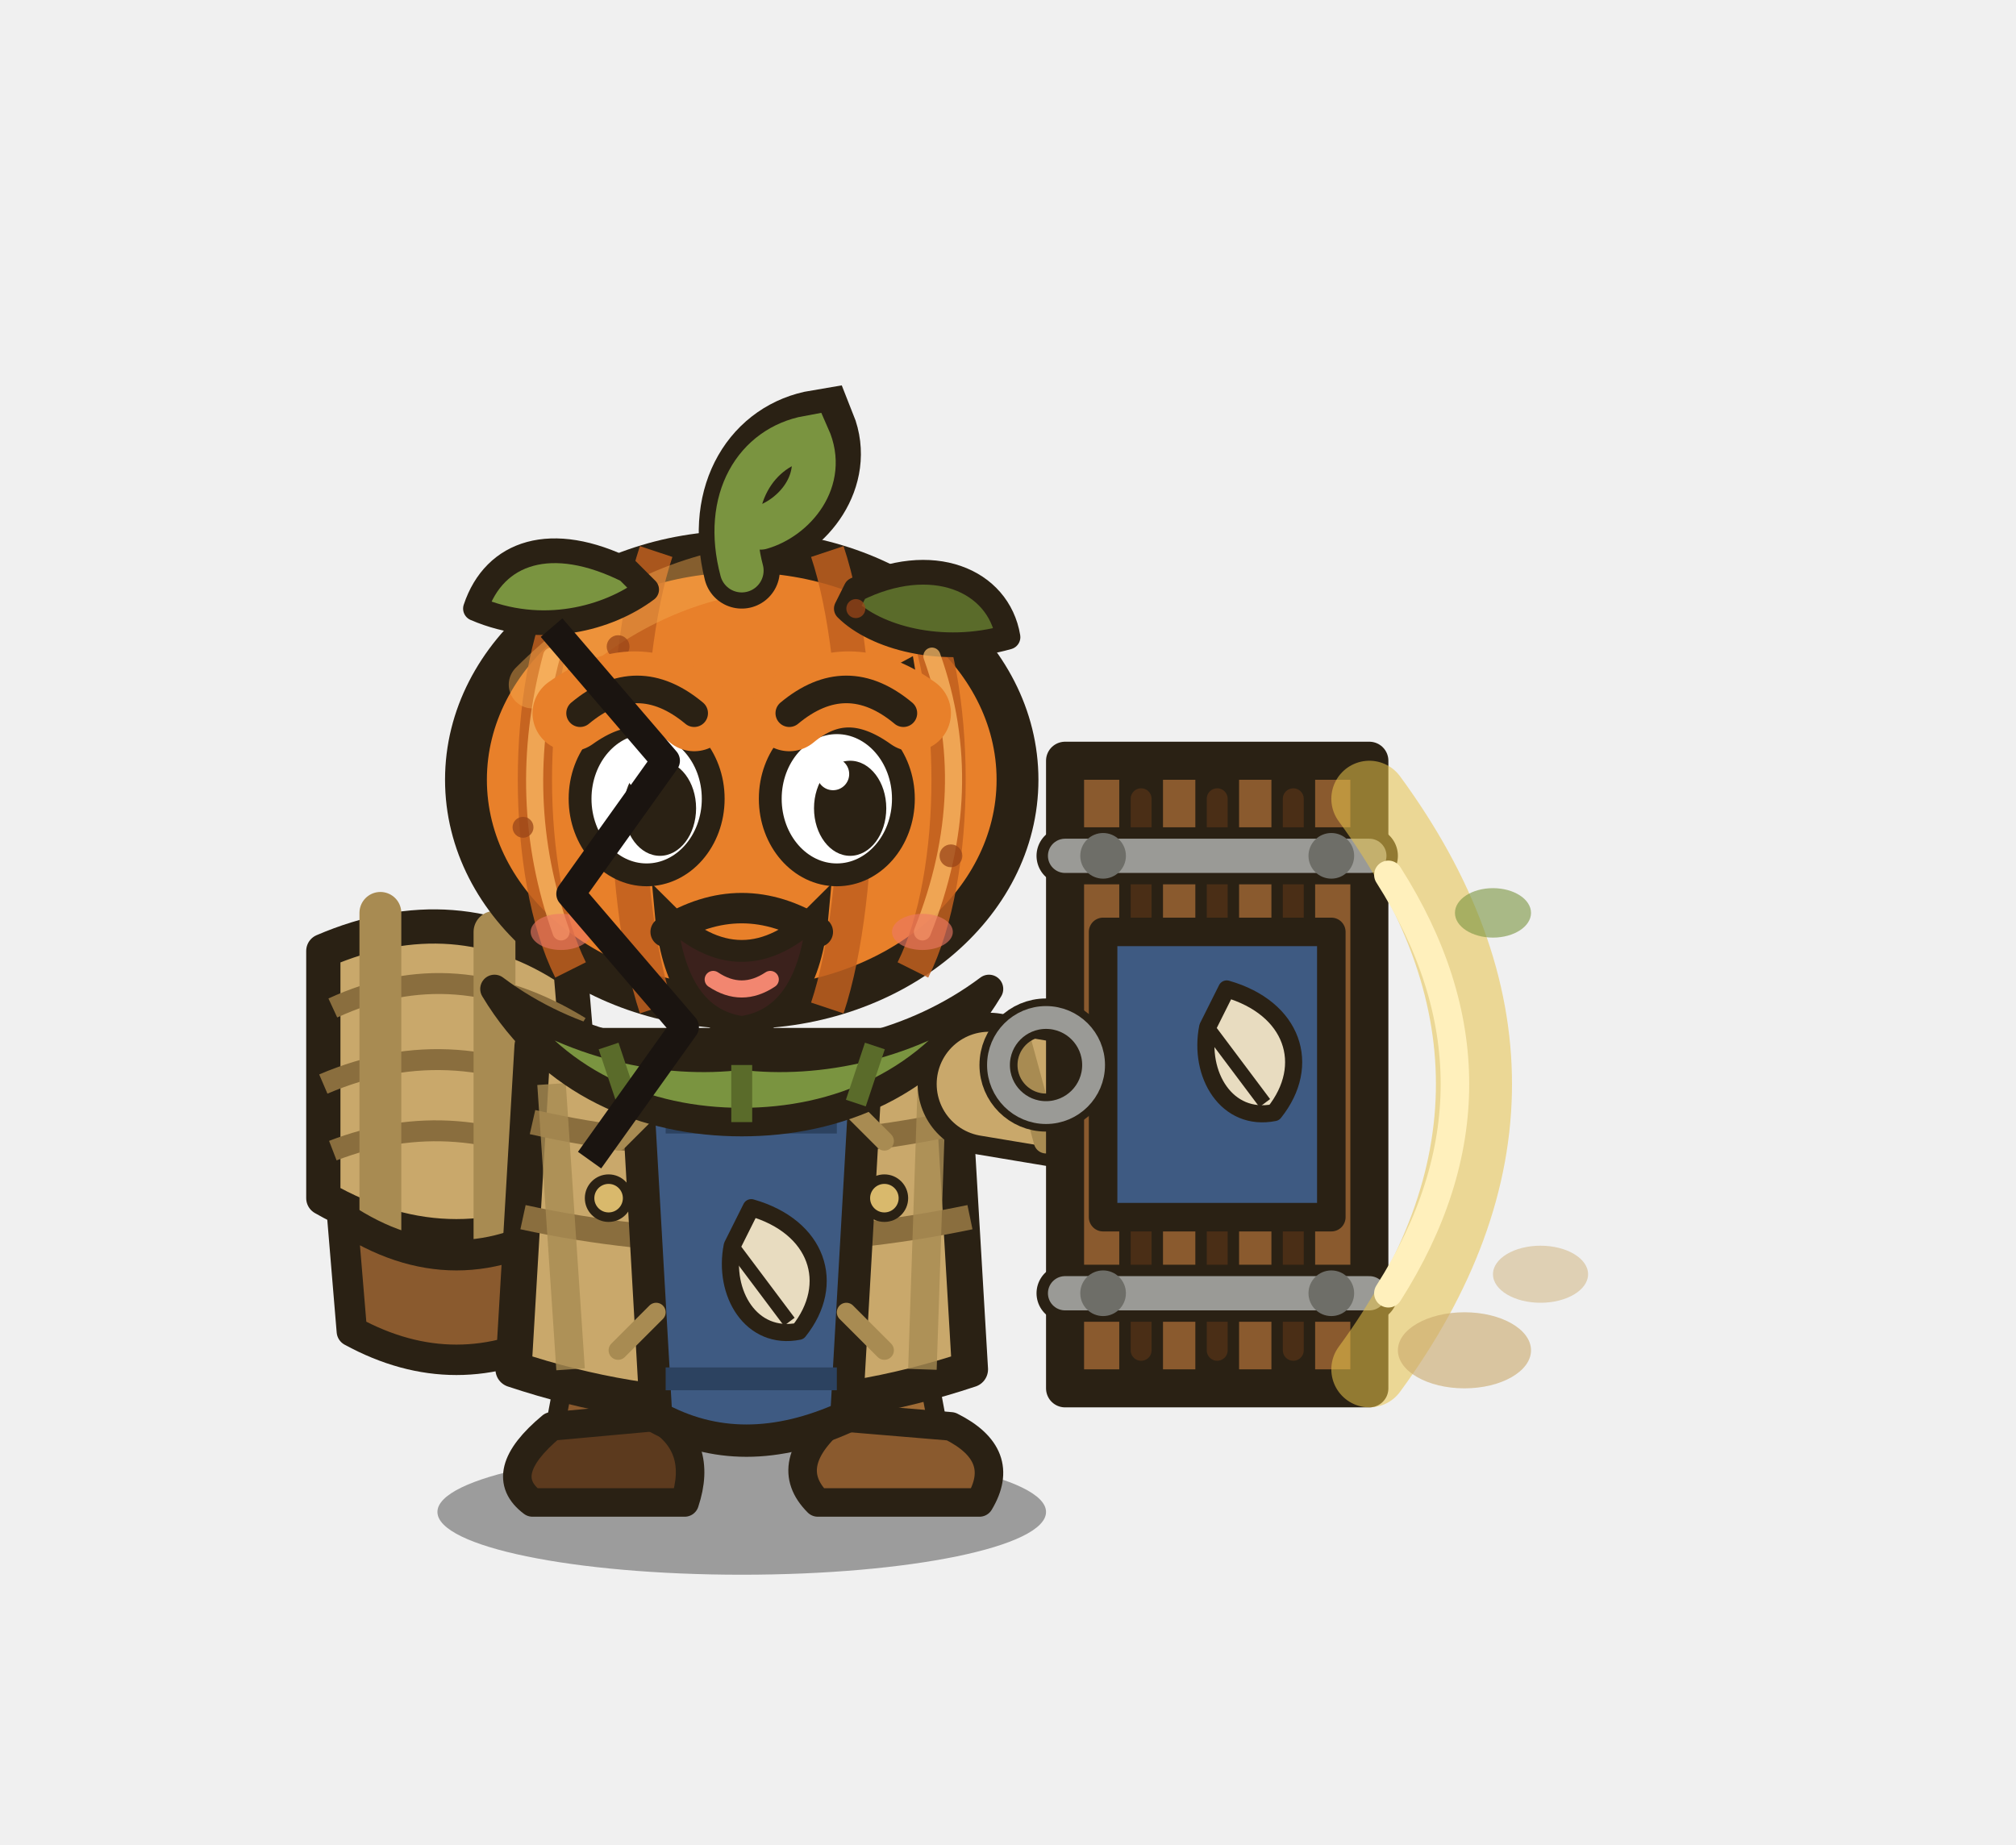
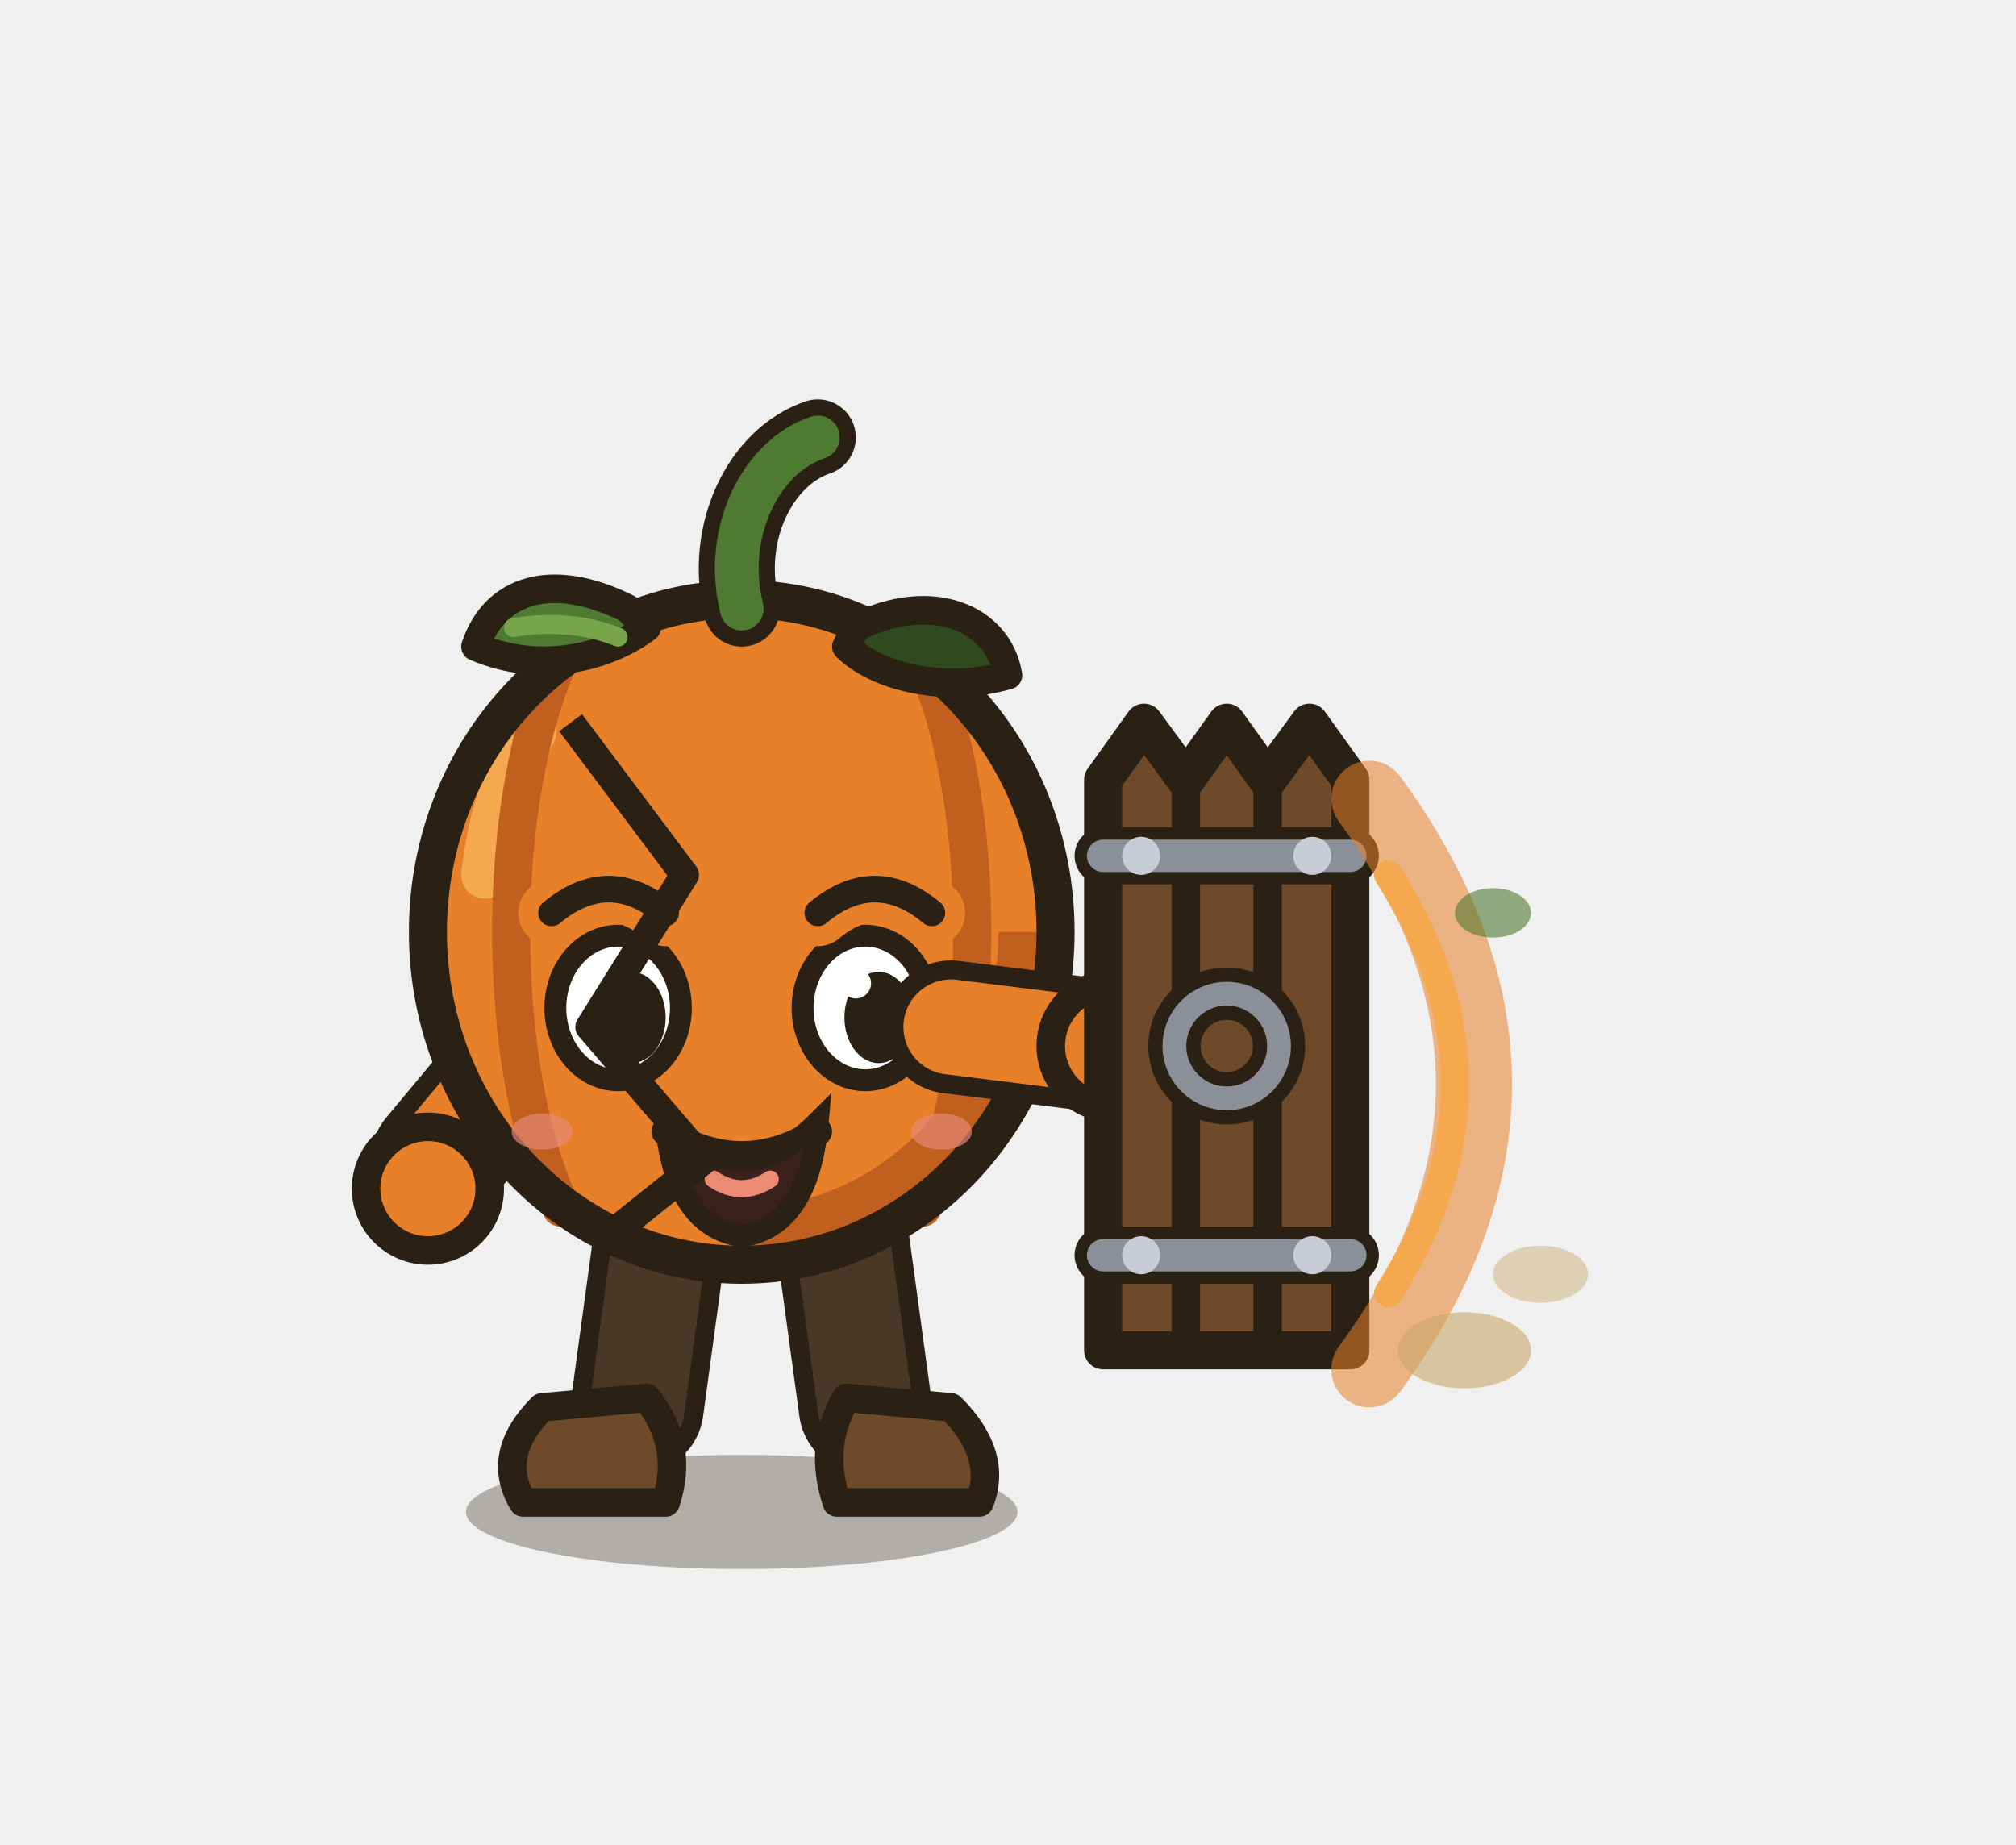
<svg xmlns="http://www.w3.org/2000/svg" viewBox="-26 -22 212 194" class="rig" data-atk="stab" data-unit="kabak" style="--dur-atk:0.90s">
-   <ellipse class="shadow" cx="52" cy="137" rx="32" ry="6.6" fill="#000" opacity=".35" />
-   <g class="armB" style="transform-origin:26px 92px">
-     <path d="M8 78 Q22 72 34 80 L36 104 Q22 112 8 104 Z" fill="#C9A86B" stroke="#2A2114" stroke-width="3.6" stroke-linejoin="round" />
-     <path d="M9 84 Q22 78 35 86 M8 92 Q22 86 36 94 M9 99 Q22 94 35 101" stroke="#8A6E3E" stroke-width="2.2" fill="none" />
-     <path d="M14 74 L14 108 M26 76 L26 110" stroke="#A88B52" stroke-width="4.4" stroke-linecap="round" />
-     <path d="M10 106 Q22 114 34 106 L33 118 Q22 124 11 118 Z" fill="#8A5A2E" stroke="#2A2114" stroke-width="3.2" stroke-linejoin="round" />
+   <ellipse class="shadow" cx="52" cy="137" rx="29" ry="6" fill="#2A2114" opacity=".32" />
+   <g class="armB" style="transform-origin:28px 88px">
+     <path d="M30 88 L20 100" stroke="#2A2114" stroke-width="14" stroke-linecap="round" />
+     <path d="M30 88 L20 100" stroke="#E8802A" stroke-width="10" stroke-linecap="round" />
+     <circle cx="19" cy="103" r="6.5" fill="#E8802A" stroke="#2A2114" stroke-width="3" />
  </g>
-   <g class="legB" style="transform-origin:42px 120px">
-     <path d="M42 112 L39 128" stroke="#2A2114" stroke-width="15" stroke-linecap="round" />
-     <path d="M42 112 L39 128" stroke="#8A5A2E" stroke-width="11" stroke-linecap="round" />
-     <path d="M32 128 Q26 133 30 136 L46 136 Q48 130 43 127 Z" fill="#5C3A1E" stroke="#2A2114" stroke-width="3" stroke-linejoin="round" />
+   <g class="legB" style="transform-origin:44px 114px">
+     <path d="M44 104 L41 126" stroke="#2A2114" stroke-width="14" stroke-linecap="round" />
+     <path d="M44 104 L41 126" stroke="#4A3826" stroke-width="10" stroke-linecap="round" />
+     <path d="M31 126 Q26 131 29 136 L44 136 Q46 130 42 125 Z" fill="#6E4A2A" stroke="#2A2114" stroke-width="3" stroke-linejoin="round" />
  </g>
-   <g class="legF" style="transform-origin:63px 120px">
-     <path d="M63 112 L66 128" stroke="#2A2114" stroke-width="15" stroke-linecap="round" />
-     <path d="M63 112 L66 128" stroke="#A06C36" stroke-width="11" stroke-linecap="round" />
-     <path d="M62 127 Q56 132 60 136 L77 136 Q80 131 74 128 Z" fill="#8A5A2E" stroke="#2A2114" stroke-width="3" stroke-linejoin="round" />
+   <g class="legF" style="transform-origin:62px 114px">
+     <path d="M62 104 L65 126" stroke="#2A2114" stroke-width="14" stroke-linecap="round" />
+     <path d="M62 104 L65 126" stroke="#4A3826" stroke-width="10" stroke-linecap="round" />
+     <path d="M63 125 Q60 130 62 136 L77 136 Q79 131 74 126 Z" fill="#6E4A2A" stroke="#2A2114" stroke-width="3" stroke-linejoin="round" />
  </g>
-   <g class="body" style="transform-origin:52px 126px">
-     <path d="M30 88 L74 88 L76 122 Q52 130 28 122 Z" fill="#C9A86B" stroke="#2A2114" stroke-width="3.8" stroke-linejoin="round" />
-     <path d="M30 96 Q52 101 75 96 M29 106 Q52 111 76 106" stroke="#8A6E3E" stroke-width="2.6" fill="none" />
-     <path d="M32 92 L34 122 M44 90 L45 126 M60 90 L59 126 M72 92 L71 122" stroke="#A88B52" stroke-width="3" opacity=".8" />
-     <path d="M41 92 L65 92 L63 127 Q52 132 43 127 Z" fill="#3E5A82" stroke="#2A2114" stroke-width="3.4" stroke-linejoin="round" />
-     <path d="M44 96 L62 96 M44 123 L62 123" stroke="#2C4260" stroke-width="2.4" />
-     <path d="M53 105 C60 107 62 113 58 118 C53 119 50 114 51 109 Z" fill="#E8DCC0" stroke="#2A2114" stroke-width="1.8" stroke-linejoin="round" />
-     <path d="M51 109 L57 117" stroke="#2A2114" stroke-width="1.4" />
-     <path d="M39 98 L43 94 M39 120 L43 116 M67 98 L63 94 M67 120 L63 116" stroke="#A88B52" stroke-width="2" stroke-linecap="round" />
-     <ellipse cx="52" cy="60" rx="29" ry="24" fill="#E8802A" stroke="#2A2114" stroke-width="4.4" />
-     <path d="M34 40 C29 50 29 70 34 80 M43 36 C39 48 39 72 43 84              M61 36 C65 48 65 72 61 84 M70 40 C75 50 75 70 70 80" stroke="#C05F1E" stroke-width="3.6" fill="none" opacity=".85" />
-     <path d="M30 50 Q40 40 52 38" stroke="#F5A94E" stroke-width="5" fill="none" opacity=".45" stroke-linecap="round" />
-     <path d="M52 38 C50 30 54 24 60 23 C62 28 58 33 54 34" stroke="#2A2114" stroke-width="8" fill="none" stroke-linecap="round" />
-     <path d="M52 38 C50 30.5 53.5 25 59 24 C61 28.5 57.5 32.5 54 33.5" stroke="#7A9440" stroke-width="4.6" fill="none" stroke-linecap="round" />
-     <path d="M40 38 C32 34 26 36 24 42 C31 45 38 43 42 40 Z" fill="#7A9440" stroke="#2A2114" stroke-width="2.6" stroke-linejoin="round" />
-     <path d="M64 40 C72 36 79 39 80 45 C73 47 66 45 63 42 Z" fill="#5A6B2A" stroke="#2A2114" stroke-width="2.6" stroke-linejoin="round" />
-     <path d="M34 47 L47 54 L45 59 L33 53 Z" fill="#2A2114" />
-     <path d="M70 47 L57 54 L59 59 L71 53 Z" fill="#2A2114" />
-     <ellipse cx="42" cy="62" rx="7" ry="8" fill="#fff" stroke="#2A2114" stroke-width="2.4" />
-     <ellipse cx="62" cy="62" rx="7" ry="8" fill="#fff" stroke="#2A2114" stroke-width="2.4" />
-     <ellipse cx="43.4" cy="63" rx="3.8" ry="5" fill="#2A2114" />
-     <ellipse cx="63.4" cy="63" rx="3.8" ry="5" fill="#2A2114" />
-     <circle cx="41.6" cy="59.4" r="1.7" fill="#fff" />
-     <circle cx="61.6" cy="59.4" r="1.7" fill="#fff" />
-     <path d="M44 76 Q52 71 60 76" stroke="#2A2114" stroke-width="3.2" fill="none" stroke-linecap="round" />
-     <path d="M26 82 C34 88 44 90 52 89 C60 90 70 88 78 82 C72 92 62 96 52 96              C42 96 32 92 26 82 Z" fill="#7A9440" stroke="#2A2114" stroke-width="3" stroke-linejoin="round" />
-     <path d="M38 88 L40 94 M52 90 L52 96 M66 88 L64 94" stroke="#5A6B2A" stroke-width="2.2" />
-     <path d="M32 47 Q28 62 33 76 M72 47 Q77 61 71 76" fill="none" stroke="#FFBE68" stroke-width="1.8" stroke-linecap="round" opacity=".72" />
-     <g fill="#9A4618" opacity=".75">
-       <circle cx="39" cy="46" r="1.2" />
-       <circle cx="64" cy="42" r="1" />
-       <circle cx="29" cy="65" r="1.1" />
-       <circle cx="74" cy="68" r="1.2" />
+   <g class="body">
+     <ellipse cx="52" cy="76" rx="33" ry="35" fill="#E8802A" />
+     <path d="M85 76 C85 95 70 111 52 111 L52 105 C67 105 79 92 79 76 Z" fill="#C05F1E" />
+     <path d="M25 70 Q26 61 30 55" fill="none" stroke="#F5A94E" stroke-width="5" stroke-linecap="round" />
+     <path d="M33 47 C26 62 26 90 33 105 M71 47 C78 62 78 90 71 105" fill="none" stroke="#C05F1E" stroke-width="4" stroke-linecap="round" />
+     <ellipse cx="52" cy="76" rx="33" ry="35" fill="none" stroke="#2A2114" stroke-width="4" />
+     <path d="M52 42 C50 34 54 26 60 24" fill="none" stroke="#2A2114" stroke-width="8" stroke-linecap="round" />
+     <path d="M52 42 C50 34 54 26 60 24" fill="none" stroke="#4E7A32" stroke-width="4.6" stroke-linecap="round" />
+     <path d="M40 42 C32 38 26 40 24 46 C31 49 38 47 42 44 Z" fill="#4E7A32" stroke="#2A2114" stroke-width="3" stroke-linejoin="round" />
+     <path d="M64 44 C72 40 79 43 80 49 C73 51 66 49 63 46 Z" fill="#2E4A1E" stroke="#2A2114" stroke-width="3" stroke-linejoin="round" />
+     <path d="M28 44 Q34 43 39 45" fill="none" stroke="#78A54C" stroke-width="2" stroke-linecap="round" />
+     <path d="M32 72 L44 74 M60 74 L72 72" stroke="#2A2114" stroke-width="3.4" stroke-linecap="round" />
+     <ellipse cx="39" cy="84" rx="6.6" ry="7.6" fill="#FFFFFF" stroke="#2A2114" stroke-width="2.3" />
+     <ellipse cx="65" cy="84" rx="6.6" ry="7.6" fill="#FFFFFF" stroke="#2A2114" stroke-width="2.3" />
+     <ellipse cx="40.4" cy="85" rx="3.6" ry="4.8" fill="#2A2114" />
+     <ellipse cx="66.4" cy="85" rx="3.6" ry="4.8" fill="#2A2114" />
+     <circle cx="38" cy="81.4" r="1.6" fill="#FFFFFF" />
+     <circle cx="64" cy="81.4" r="1.6" fill="#FFFFFF" />
+     <path d="M44 97 Q52 102 60 97" stroke="#2A2114" stroke-width="3" fill="none" stroke-linecap="round" />
+     <g data-expression="cute">
+       <path d="M32 74 Q38 69 44 74 M60 74 Q66 69 72 74" fill="none" stroke="#E8802A" stroke-width="7" stroke-linecap="round" />
+       <path d="M32 74 Q38 69 44 74 M60 74 Q66 69 72 74" fill="none" stroke="#2A2114" stroke-width="2.8" stroke-linecap="round" />
+       <ellipse cx="31" cy="97" rx="3.2" ry="1.9" fill="#E48A76" opacity=".68" />
+       <ellipse cx="73" cy="97" rx="3.2" ry="1.9" fill="#E48A76" opacity=".68" />
+       <path d="M44 96 Q52 104 60 96 Q59 107 52 108 Q45 107 44 96 Z" fill="#3B211C" stroke="#2A2114" stroke-width="2.3" />
+       <path d="M49 102 Q52 104 55 102" fill="none" stroke="#ED8A74" stroke-width="1.8" stroke-linecap="round" />
    </g>
-     <g fill="#D9B96C" stroke="#2A2114" stroke-width="1">
-       <circle cx="38" cy="104" r="2" />
-       <circle cx="67" cy="104" r="2" />
+     <path class="crack" d="M34 54 L46 70 L36 86 L48 100 L38 108" stroke="#2A2114" stroke-width="3" fill="none" stroke-linejoin="round" />
+   </g>
+   <g class="armF" style="transform-origin:78px 88px">
+     <path d="M74 86 L90 88" stroke="#2A2114" stroke-width="14" stroke-linecap="round" />
+     <path d="M74 86 L90 88" stroke="#E8802A" stroke-width="10" stroke-linecap="round" />
+     <circle cx="91" cy="88" r="6.5" fill="#E8802A" stroke="#2A2114" stroke-width="3" />
+     <path d="M90 60 L94.3 54 L98.7 60 L103 54 L107.3 60 L111.7 54 L116 60 L116 120 L90 120 Z" fill="#6E4A2A" stroke="#2A2114" stroke-width="4" stroke-linejoin="round" />
+     <path d="M98.7 60 L98.7 120 M107.3 60 L107.3 120" stroke="#2A2114" stroke-width="3" stroke-linecap="round" />
+     <path d="M90 68 L116 68 M90 110 L116 110" stroke="#2A2114" stroke-width="6" stroke-linecap="round" />
+     <path d="M90 68 L116 68 M90 110 L116 110" stroke="#8A8F98" stroke-width="3.4" stroke-linecap="round" />
+     <g fill="#C8CCD6">
+       <circle cx="94" cy="68" r="2" />
+       <circle cx="112" cy="68" r="2" />
+       <circle cx="94" cy="110" r="2" />
+       <circle cx="112" cy="110" r="2" />
    </g>
-     <g data-expression="cute">
-       <path d="M34 53 Q41 48 47 53 M57 53 Q63 48 70 53" fill="none" stroke="#E8802A" stroke-width="8" stroke-linecap="round" />
-       <path d="M35 53 Q41 48 47 53 M57 53 Q63 48 69 53" fill="none" stroke="#2A2114" stroke-width="2.9" stroke-linecap="round" />
-       <ellipse cx="33" cy="76" rx="3.2" ry="1.9" fill="#EE7764" opacity=".62" />
-       <ellipse cx="71" cy="76" rx="3.2" ry="1.9" fill="#EE7764" opacity=".62" />
-       <path d="M44 74 Q52 82 60 74 Q59 85 52 86 Q45 85 44 74 Z" fill="#3B211C" stroke="#2A2114" stroke-width="2.3" />
-       <path d="M49 81 Q52 83 55 81" fill="none" stroke="#F28670" stroke-width="1.8" stroke-linecap="round" />
-     </g>
-     <path class="crack" d="M32 44 L44 58 L34 72 L46 86 L36 100" stroke="#1A1410" stroke-width="3" fill="none" stroke-linejoin="round" />
+     <circle cx="103" cy="88" r="5.5" fill="none" stroke="#2A2114" stroke-width="5.5" />
+     <circle cx="103" cy="88" r="5.5" fill="none" stroke="#8A8F98" stroke-width="2.5" />
  </g>
-   <g class="armF" style="transform-origin:78px 92px">
-     <path d="M78 92 L90 94" stroke="#2A2114" stroke-width="15" stroke-linecap="round" />
-     <path d="M78 92 L90 94" stroke="#C9A86B" stroke-width="11" stroke-linecap="round" />
-     <path d="M81 87 L84 98 M87 88 L90 99" stroke="#A88B52" stroke-width="2.6" stroke-linecap="round" />
-     <path d="M86 58 L118 58 L118 124 L86 124 Z" fill="#8A5A2E" stroke="#2A2114" stroke-width="4" stroke-linejoin="round" />
-     <path d="M94 60 L94 122 M102 60 L102 122 M110 60 L110 122" stroke="#2A2114" stroke-width="4.6" stroke-linecap="round" />
-     <path d="M94 62 L94 120 M102 62 L102 120 M110 62 L110 120" stroke="#4A2E16" stroke-width="2.2" stroke-linecap="round" />
-     <path d="M86 68 L118 68 M86 114 L118 114" stroke="#2A2114" stroke-width="6" stroke-linecap="round" />
-     <path d="M86 68 L118 68 M86 114 L118 114" stroke="#9A9A96" stroke-width="3.6" stroke-linecap="round" />
-     <circle cx="90" cy="68" r="2.4" fill="#6E6E68" />
-     <circle cx="114" cy="68" r="2.4" fill="#6E6E68" />
-     <circle cx="90" cy="114" r="2.4" fill="#6E6E68" />
-     <circle cx="114" cy="114" r="2.4" fill="#6E6E68" />
-     <path d="M90 76 L114 76 L114 106 L90 106 Z" fill="#3E5A82" stroke="#2A2114" stroke-width="3" stroke-linejoin="round" />
-     <path d="M103 82 C110 84 112 90 108 95 C103 96 100 91 101 86 Z" fill="#E8DCC0" stroke="#2A2114" stroke-width="1.8" stroke-linejoin="round" />
-     <path d="M101 86 L107 94" stroke="#2A2114" stroke-width="1.4" />
-     <circle cx="84" cy="90" r="5" fill="none" stroke="#2A2114" stroke-width="4" />
-     <circle cx="84" cy="90" r="5" fill="none" stroke="#9A9A96" stroke-width="2.4" />
-   </g>
-   <g class="fx" style="transform-origin:118px 92px">
-     <path d="M118 62 Q140 92 118 122" fill="none" stroke="#E8C24A" stroke-width="8" stroke-linecap="round" opacity=".55" />
-     <path d="M120 70 Q134 92 120 114" fill="none" stroke="#FFF0BC" stroke-width="3" stroke-linecap="round" />
-     <ellipse cx="128" cy="120" rx="7" ry="4" fill="#C9A86B" opacity=".6" />
-     <ellipse cx="136" cy="112" rx="5" ry="3" fill="#C9A86B" opacity=".45" />
-     <ellipse cx="131" cy="74" rx="4" ry="2.6" fill="#7A9440" opacity=".6" />
+   <g class="fx" style="transform-origin:118px 90px">
+     <path d="M118 62 Q140 92 118 122" fill="none" stroke="#E8802A" stroke-width="8" stroke-linecap="round" opacity=".55" />
+     <path d="M120 70 Q134 92 120 114" fill="none" stroke="#F5A94E" stroke-width="3" stroke-linecap="round" />
+     <ellipse cx="128" cy="120" rx="7" ry="4" fill="#C9A66B" opacity=".6" />
+     <ellipse cx="136" cy="112" rx="5" ry="3" fill="#C9A66B" opacity=".45" />
+     <ellipse cx="131" cy="74" rx="4" ry="2.6" fill="#4E7A32" opacity=".6" />
  </g>
</svg>
